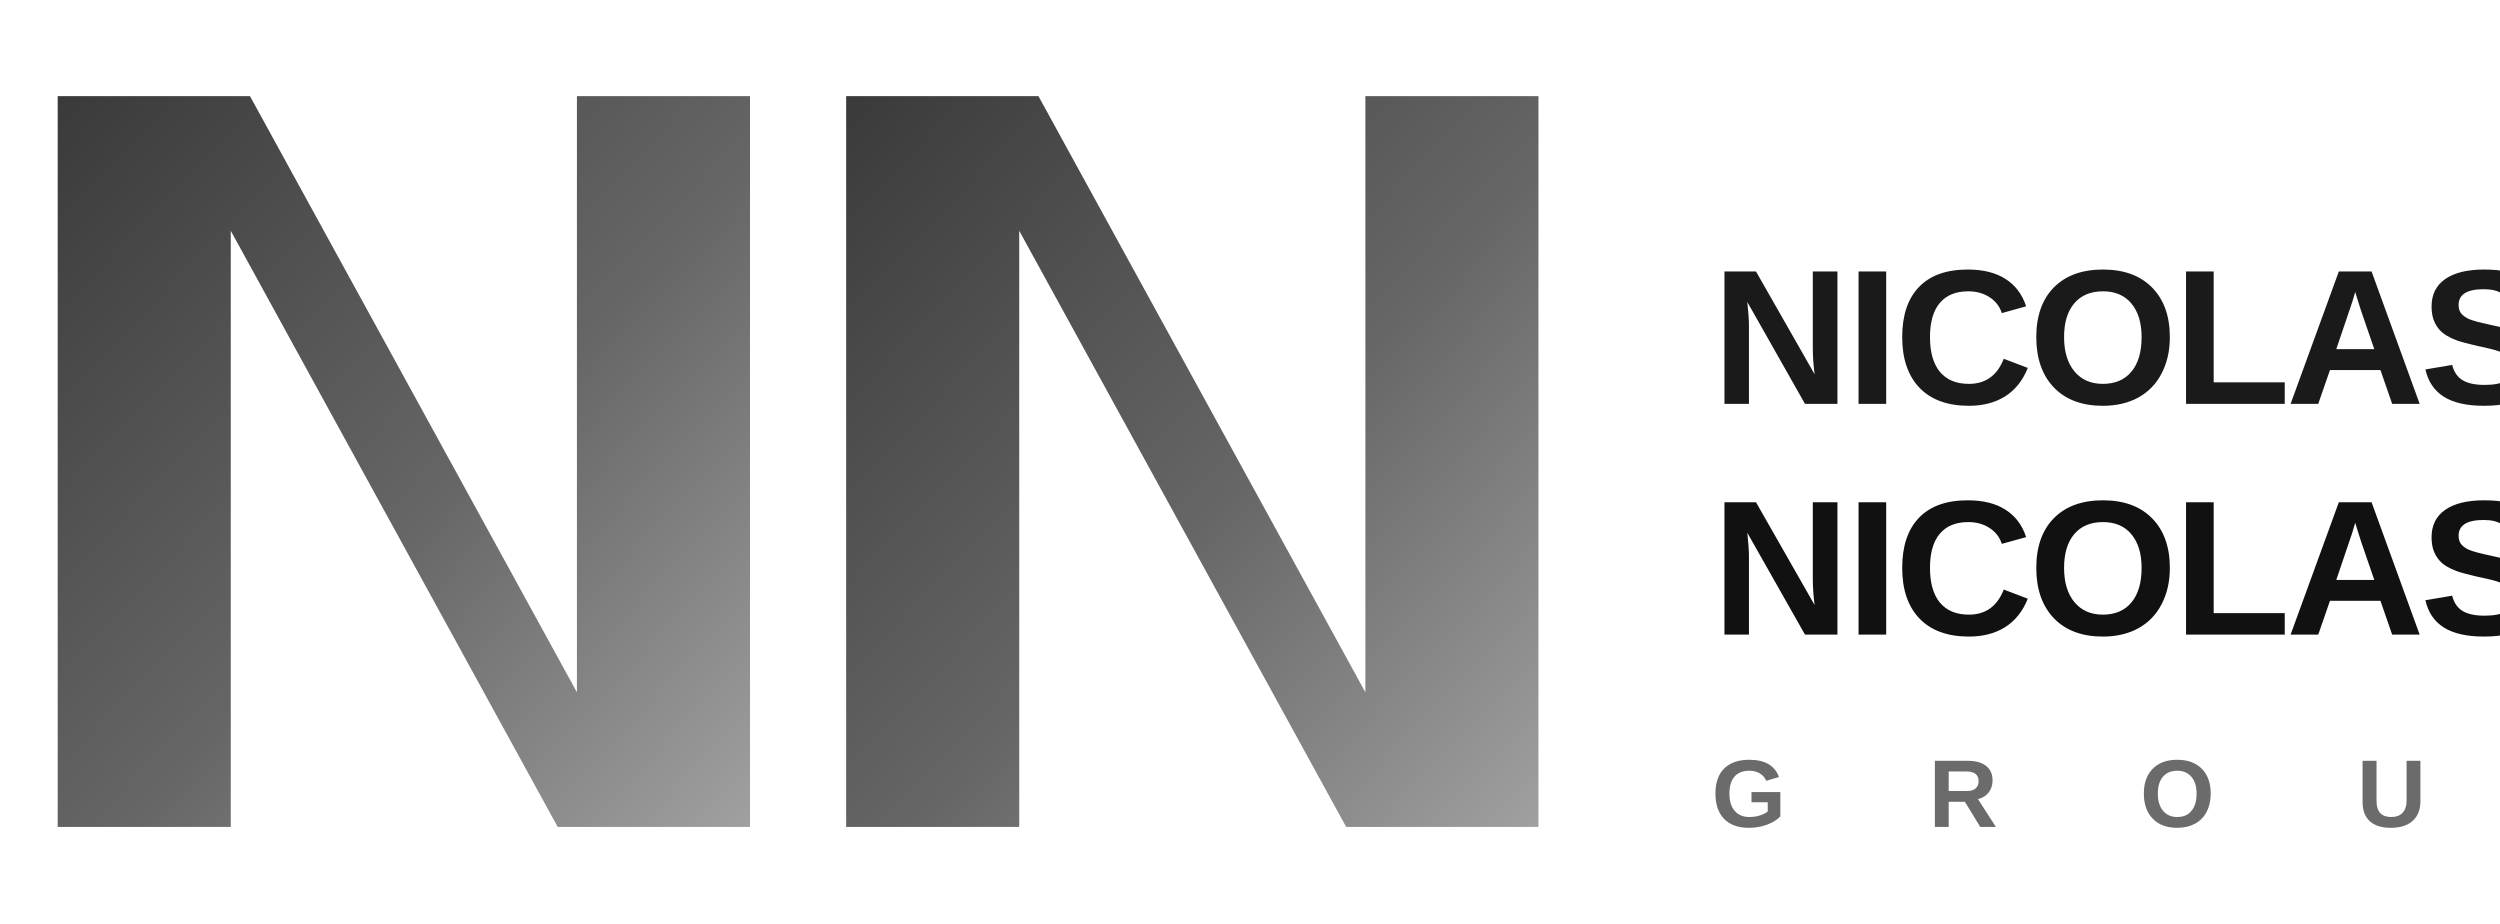
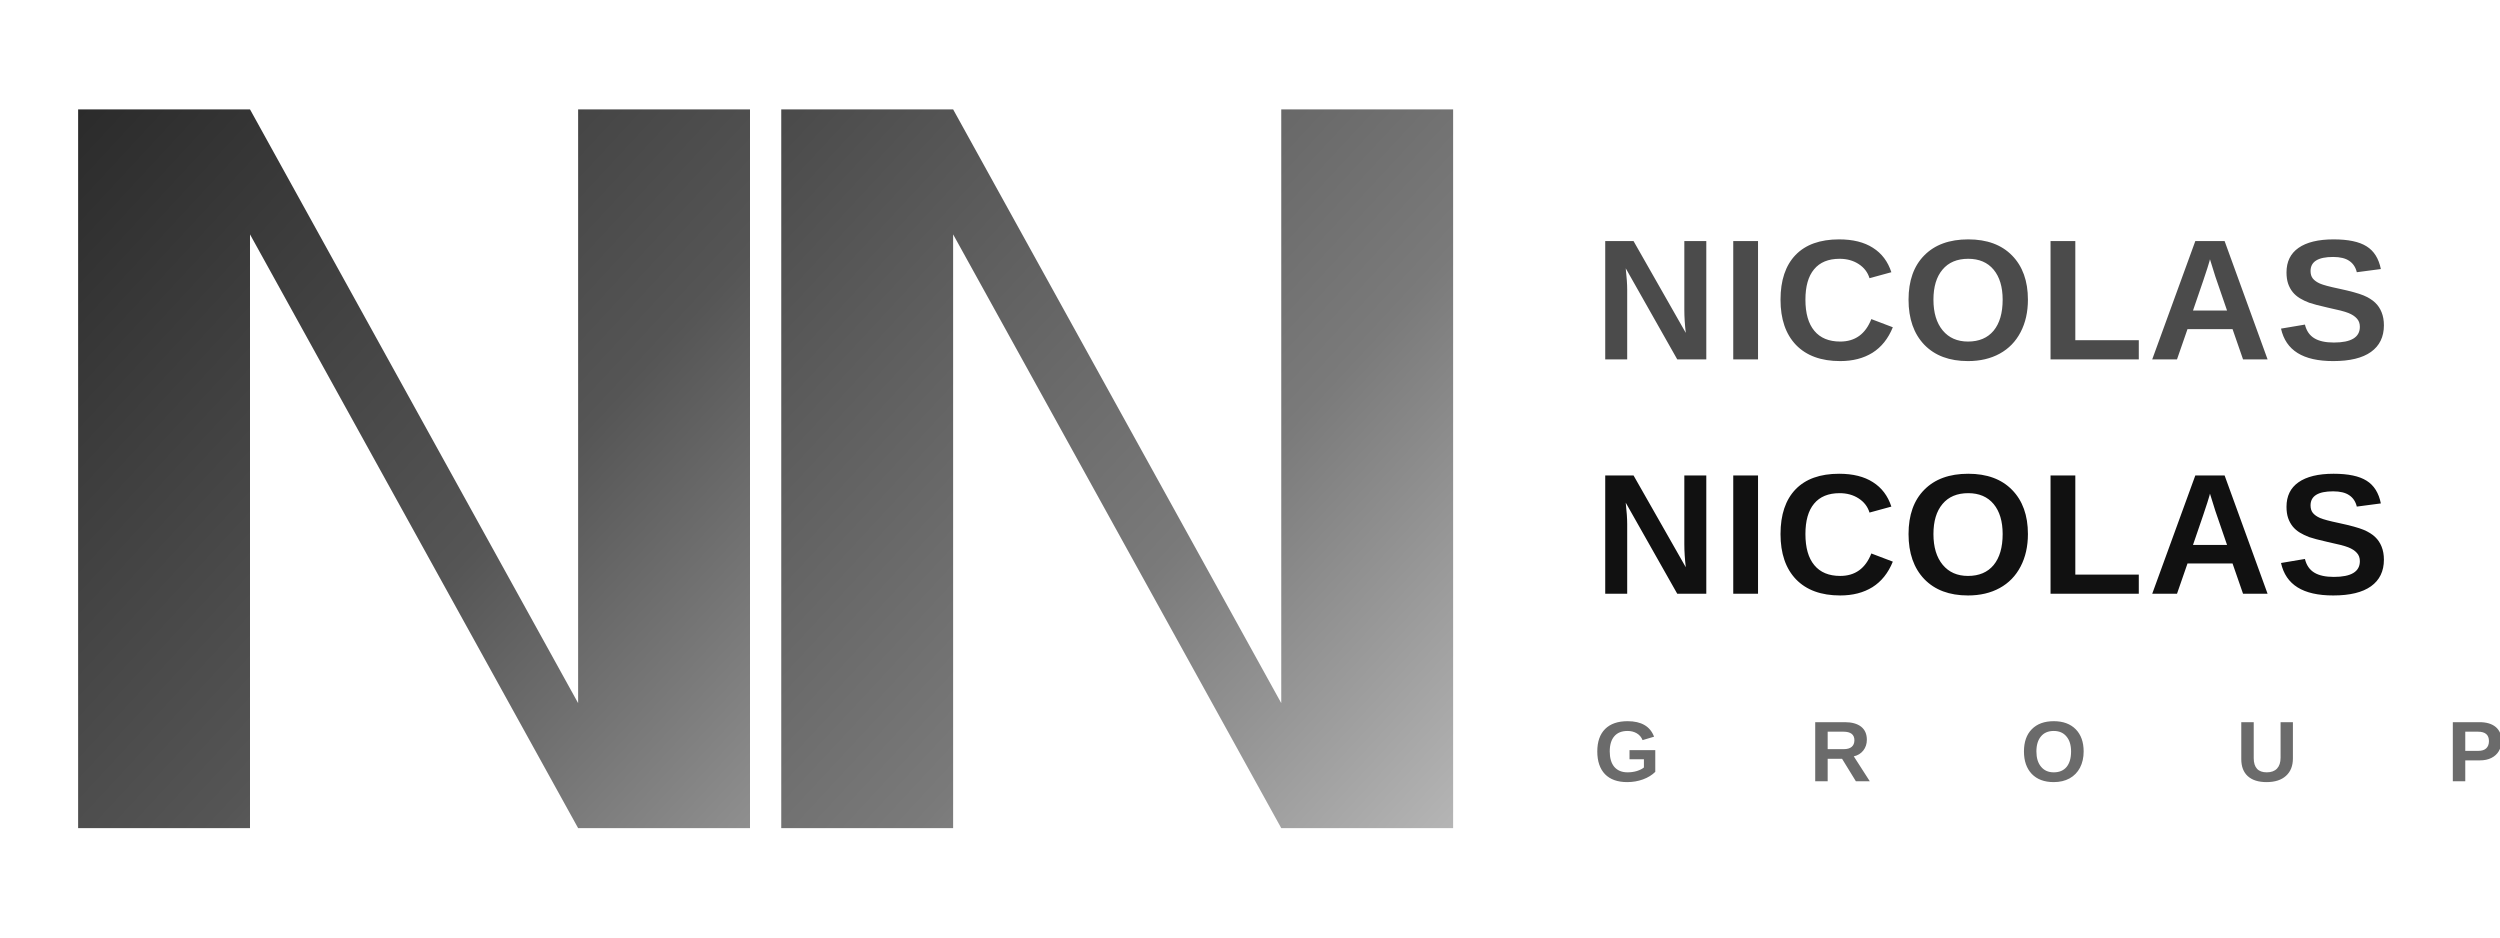
- <svg xmlns="http://www.w3.org/2000/svg" viewBox="0 0 260 96" width="260" height="96">
+ <svg xmlns="http://www.w3.org/2000/svg" viewBox="0 0 320 120" width="320" height="120" role="img" aria-label="Nicolas Nicolas Group">
  <defs>
-     <linearGradient id="nnGrad" x1="0" y1="0" x2="1" y2="1">
-       <stop offset="0%" stop-color="#3a3a3a" />
-       <stop offset="55%" stop-color="#666" />
-       <stop offset="100%" stop-color="#a0a0a0" />
+     <linearGradient id="nnA" x1="0" y1="0" x2="1" y2="1">
+       <stop offset="0%" stop-color="#2b2b2b" />
+       <stop offset="60%" stop-color="#555" />
+       <stop offset="100%" stop-color="#8f8f8f" />
+     </linearGradient>
+     <linearGradient id="nnB" x1="0" y1="0" x2="1" y2="1">
+       <stop offset="0%" stop-color="#4a4a4a" />
+       <stop offset="60%" stop-color="#7a7a7a" />
+       <stop offset="100%" stop-color="#b5b5b5" />
    </linearGradient>
  </defs>
-   <g fill="url(#nnGrad)">
-     <polygon points="6,10 26,10 60,72 60,10 78,10 78,86 58,86 24,24 24,86 6,86" />
-     <polygon points="88,10 108,10 142,72 142,10 160,10 160,86 140,86 106,24 106,86 88,86" />
+   <g>
+     <path d="M 10,14 L 32,14 L 74,90 L 74,14 L 96,14 L 96,106 L 74,106 L 32,30 L 32,106 L 10,106 Z" fill="url(#nnA)" />
+     <path d="M 100,14 L 122,14 L 164,90 L 164,14 L 186,14 L 186,106 L 164,106 L 122,30 L 122,106 L 100,106 Z" fill="url(#nnB)" />
  </g>
-   <g font-family="'DM Sans','Helvetica Neue',Arial,sans-serif" fill="#1a1a1a">
-     <text x="178" y="42" font-size="20" font-weight="800" letter-spacing="-0.5">NICOLAS</text>
-     <text x="178" y="66" font-size="20" font-weight="800" letter-spacing="-0.5" fill="#111">NICOLAS</text>
-     <text x="178" y="86" font-size="10" font-weight="600" letter-spacing="6" fill="#6b6b6b">G R O U P</text>
+   <g font-family="'DM Sans','Helvetica Neue',Arial,sans-serif">
+     <text x="204" y="46" font-size="22" font-weight="700" letter-spacing="0.5" fill="#4b4b4b">NICOLAS</text>
+     <text x="204" y="76" font-size="22" font-weight="900" letter-spacing="0.5" fill="#111">NICOLAS</text>
+     <text x="204" y="100" font-size="11" font-weight="700" letter-spacing="8" fill="#6b6b6b">G R O U P</text>
  </g>
</svg>
